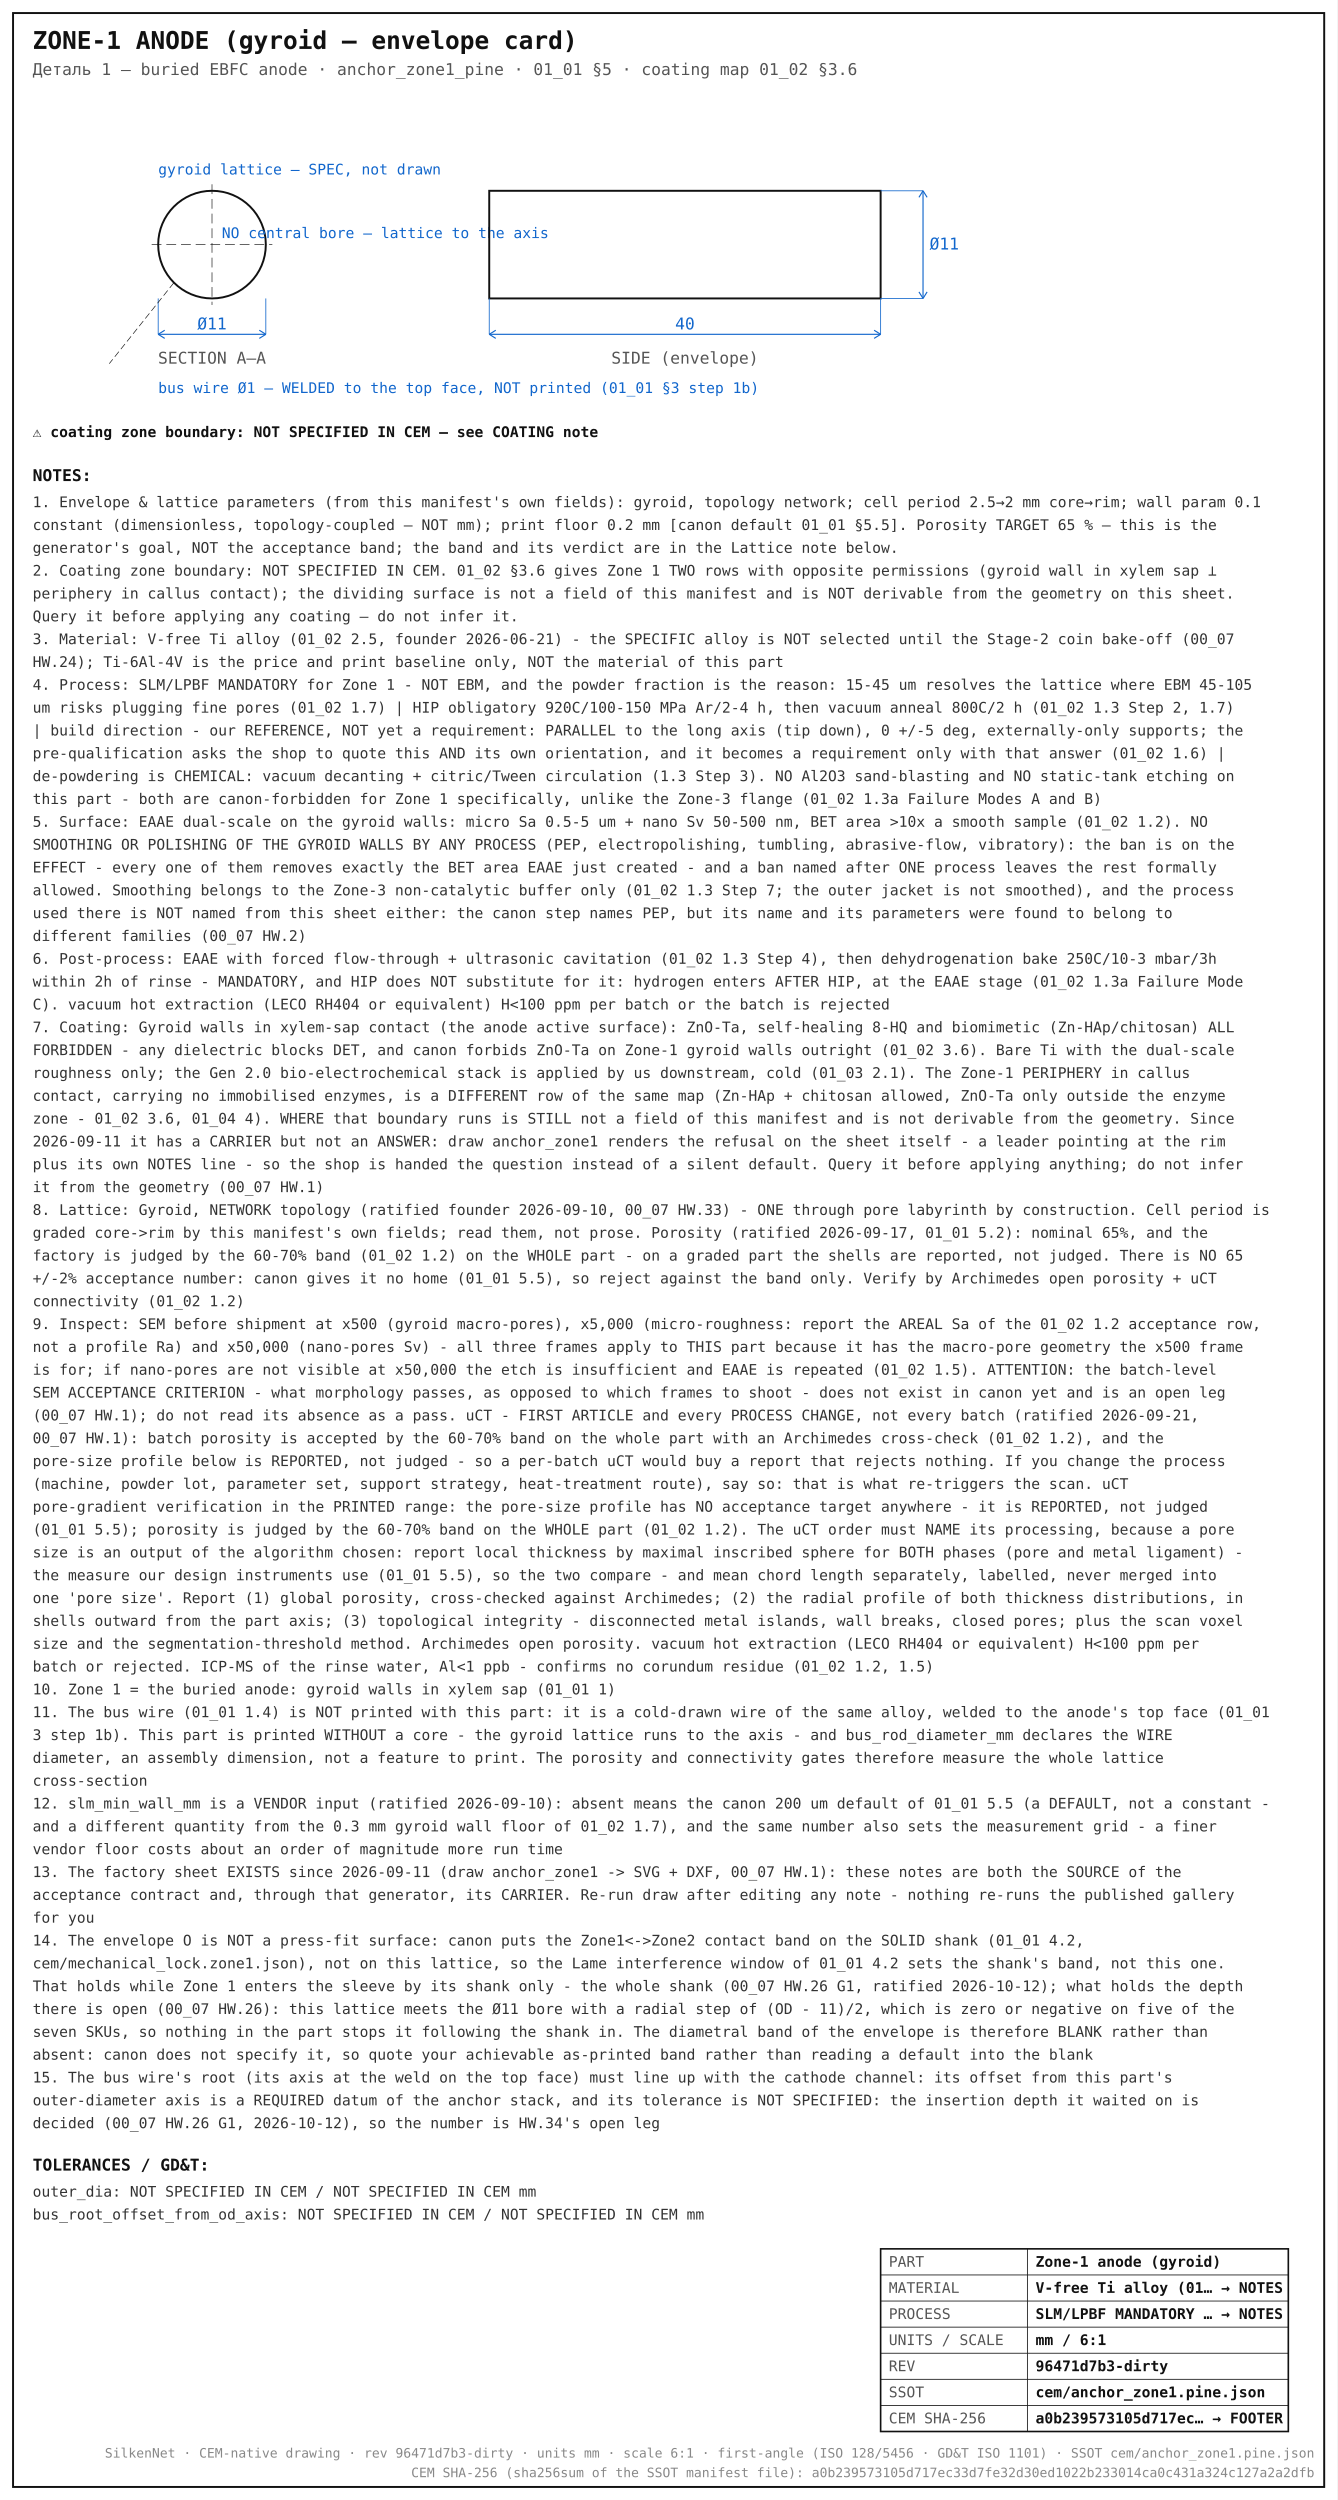
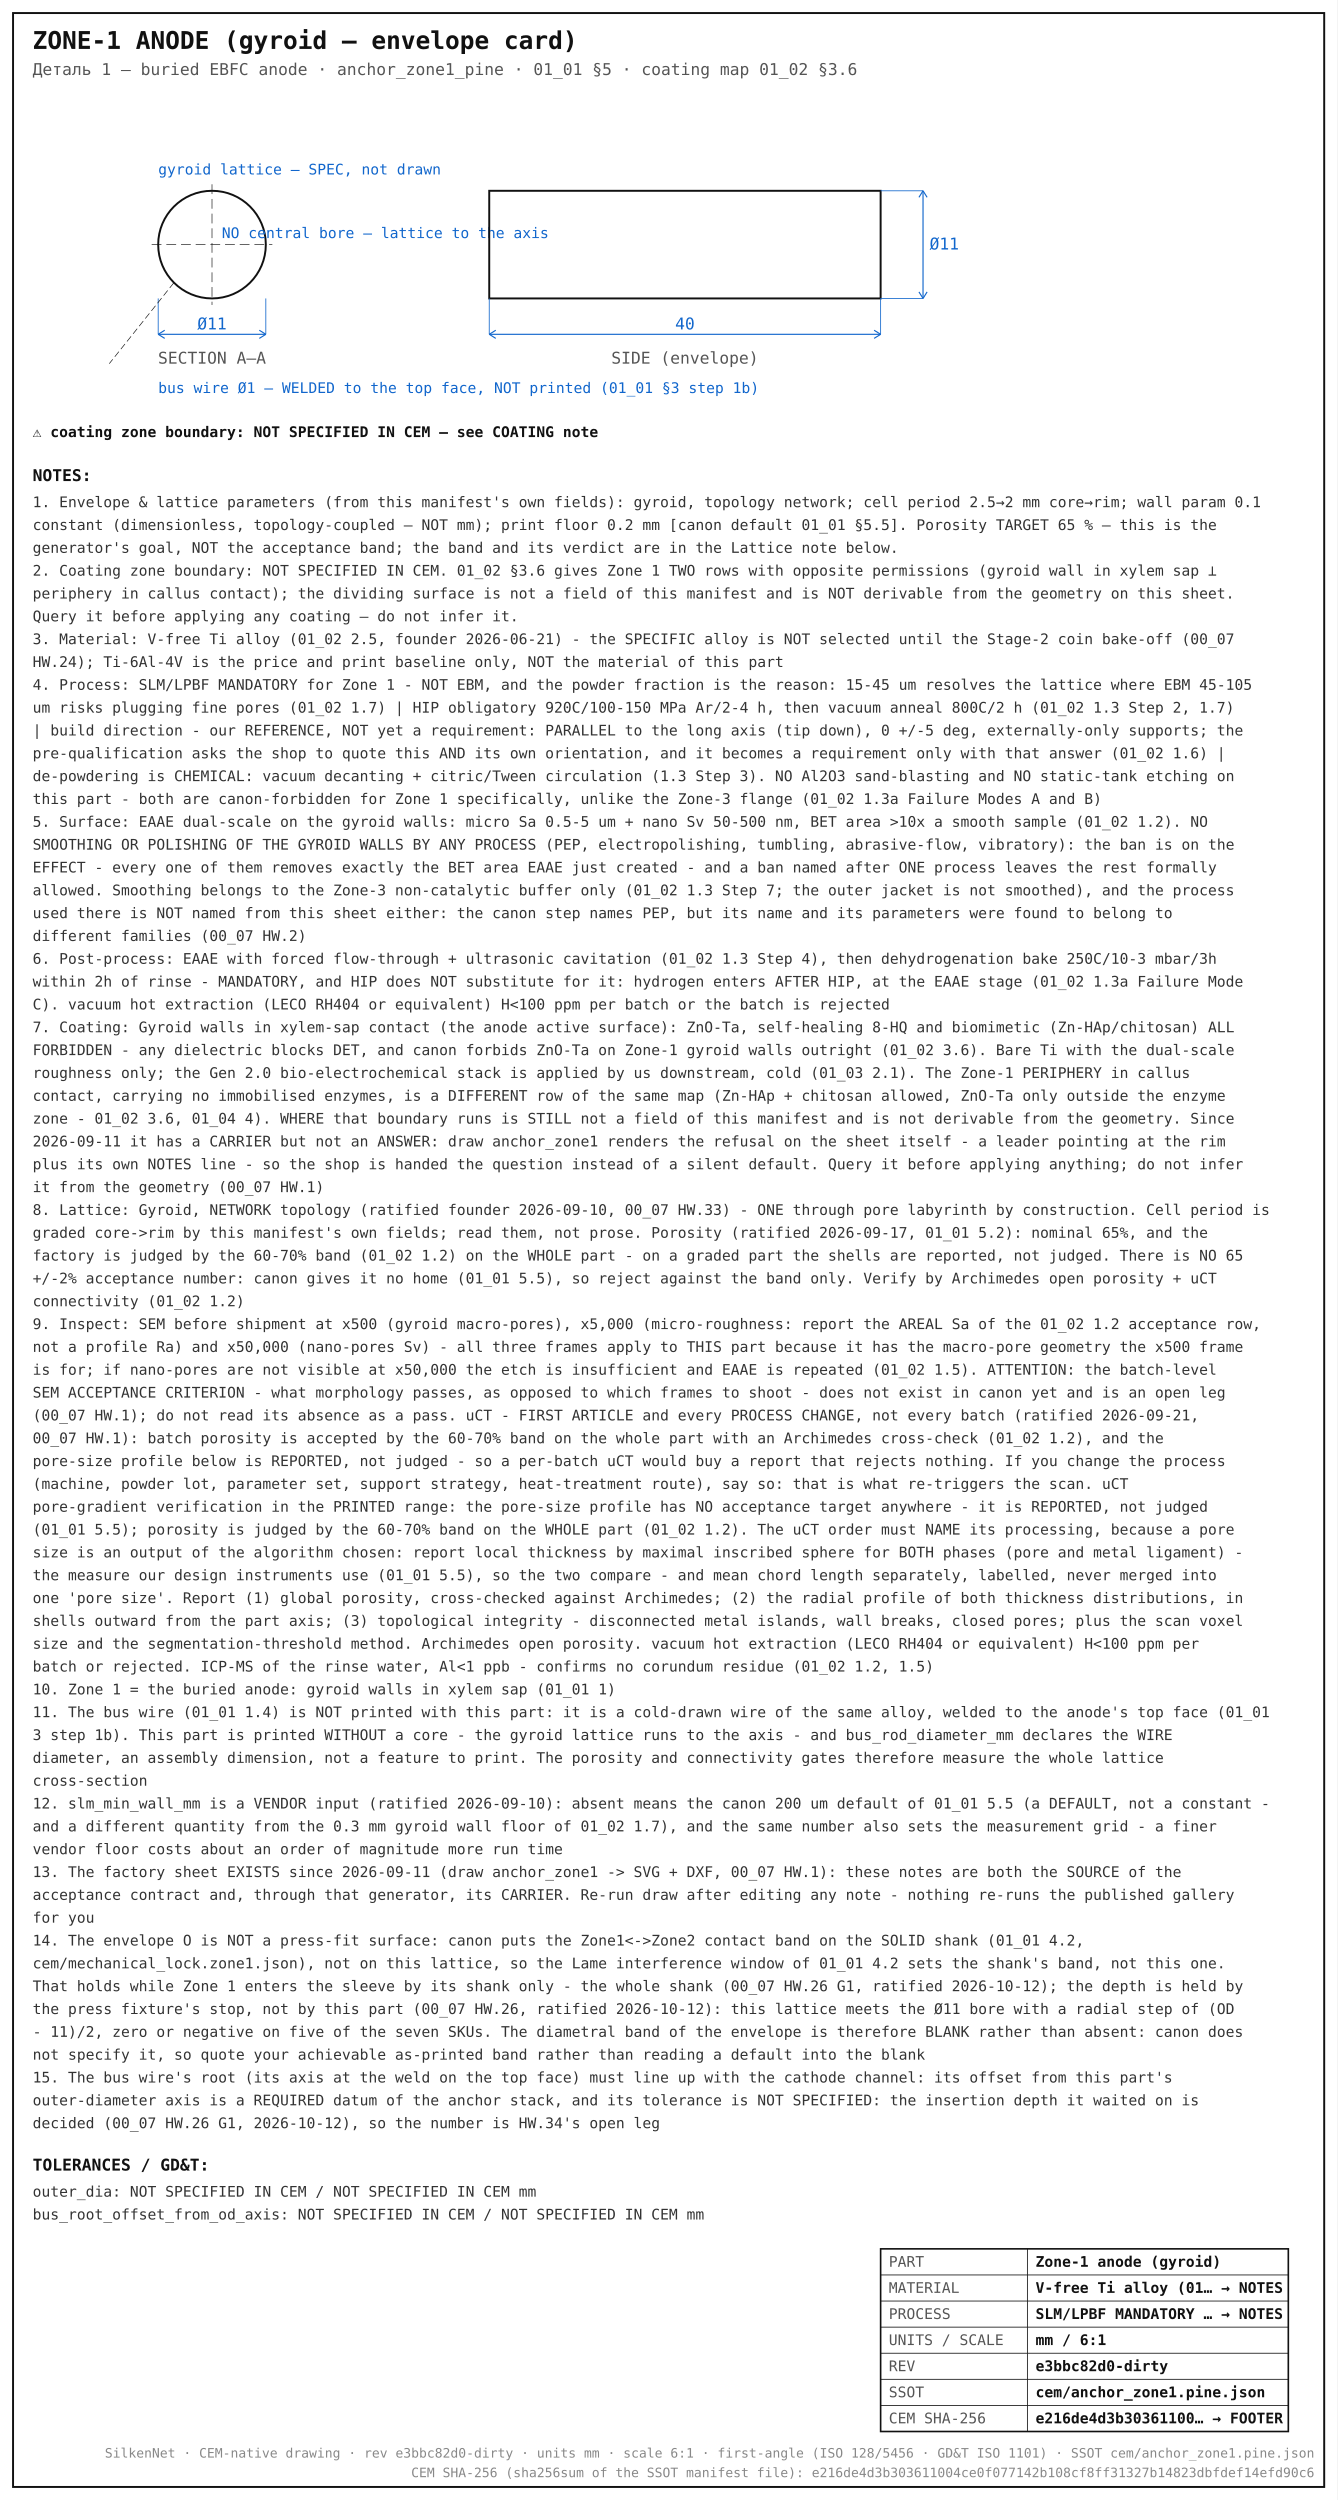
<svg xmlns="http://www.w3.org/2000/svg" width="820" height="1533" viewBox="0 0 820 1533">
  <rect x="0" y="0" width="820" height="1533" fill="white" />
  <rect x="8" y="8" width="804" height="1517" fill="none" stroke="#111" stroke-width="1.2" />
  <text x="20" y="30" font-family="monospace" font-size="15" text-anchor="start" fill="#111" font-weight="bold">ZONE-1 ANODE  (gyroid — envelope card)</text>
  <text x="20" y="46" font-family="monospace" font-size="10" text-anchor="start" fill="#555" font-weight="normal">Деталь 1 — buried EBFC anode · anchor_zone1_pine · 01_01 §5 · coating map 01_02 §3.6</text>
  <circle cx="130" cy="150" r="33" fill="none" stroke="#111" stroke-width="1.2" />
  <line x1="93" y1="150" x2="167" y2="150" stroke="#111" stroke-width="0.4" stroke-dasharray="6 3" />
  <line x1="130" y1="113" x2="130" y2="187" stroke="#111" stroke-width="0.4" stroke-dasharray="6 3" />
  <text x="130" y="223" font-family="monospace" font-size="10" text-anchor="middle" fill="#555" font-weight="normal">SECTION A–A</text>
  <line x1="97" y1="183" x2="97" y2="205" stroke="#1166cc" stroke-width="0.5" />
  <line x1="163" y1="183" x2="163" y2="205" stroke="#1166cc" stroke-width="0.5" />
  <line x1="97" y1="205" x2="163" y2="205" stroke="#1166cc" stroke-width="0.7" />
  <line x1="97" y1="205" x2="101" y2="202.5" stroke="#1166cc" stroke-width="0.7" />
  <line x1="97" y1="205" x2="101" y2="207.5" stroke="#1166cc" stroke-width="0.7" />
  <line x1="163" y1="205" x2="159" y2="202.5" stroke="#1166cc" stroke-width="0.7" />
  <line x1="163" y1="205" x2="159" y2="207.5" stroke="#1166cc" stroke-width="0.7" />
  <text x="130" y="202" font-family="monospace" font-size="10" text-anchor="middle" fill="#1166cc" font-weight="normal">Ø11</text>
  <text x="136" y="146" font-family="monospace" font-size="9" text-anchor="start" fill="#1166cc" font-weight="normal">NO central bore — lattice to the axis</text>
  <text x="97" y="241" font-family="monospace" font-size="9" text-anchor="start" fill="#1166cc" font-weight="normal">bus wire Ø1 — WELDED to the top face, NOT printed (01_01 §3 step 1b)</text>
  <text x="97" y="107" font-family="monospace" font-size="9" text-anchor="start" fill="#1166cc" font-weight="normal">gyroid lattice — SPEC, not drawn</text>
  <line x1="106.57" y1="173.43" x2="67" y2="223" stroke="#111" stroke-width="0.4" stroke-dasharray="4 2" />
  <text x="20" y="268" font-family="monospace" font-size="9" text-anchor="start" fill="#111" font-weight="bold">⚠ coating zone boundary: NOT SPECIFIED IN CEM — see COATING note</text>
  <rect x="300" y="117" width="240" height="66" fill="none" stroke="#111" stroke-width="1.2" />
  <text x="420" y="223" font-family="monospace" font-size="10" text-anchor="middle" fill="#555" font-weight="normal">SIDE (envelope)</text>
  <line x1="300" y1="183" x2="300" y2="205" stroke="#1166cc" stroke-width="0.5" />
  <line x1="540" y1="183" x2="540" y2="205" stroke="#1166cc" stroke-width="0.5" />
  <line x1="300" y1="205" x2="540" y2="205" stroke="#1166cc" stroke-width="0.7" />
  <line x1="300" y1="205" x2="304" y2="202.5" stroke="#1166cc" stroke-width="0.7" />
  <line x1="300" y1="205" x2="304" y2="207.5" stroke="#1166cc" stroke-width="0.7" />
  <line x1="540" y1="205" x2="536" y2="202.5" stroke="#1166cc" stroke-width="0.7" />
  <line x1="540" y1="205" x2="536" y2="207.5" stroke="#1166cc" stroke-width="0.7" />
  <text x="420" y="202" font-family="monospace" font-size="10" text-anchor="middle" fill="#1166cc" font-weight="normal">40</text>
  <line x1="540" y1="117" x2="566" y2="117" stroke="#1166cc" stroke-width="0.5" />
  <line x1="540" y1="183" x2="566" y2="183" stroke="#1166cc" stroke-width="0.5" />
  <line x1="566" y1="117" x2="566" y2="183" stroke="#1166cc" stroke-width="0.7" />
  <line x1="566" y1="117" x2="563.5" y2="121" stroke="#1166cc" stroke-width="0.7" />
  <line x1="566" y1="117" x2="568.5" y2="121" stroke="#1166cc" stroke-width="0.7" />
  <line x1="566" y1="183" x2="563.5" y2="179" stroke="#1166cc" stroke-width="0.7" />
  <line x1="566" y1="183" x2="568.5" y2="179" stroke="#1166cc" stroke-width="0.7" />
  <text x="570" y="153" font-family="monospace" font-size="10" text-anchor="start" fill="#1166cc" font-weight="normal">Ø11</text>
  <text x="20" y="295" font-family="monospace" font-size="10" text-anchor="start" fill="#111" font-weight="bold">NOTES:</text>
  <text x="20" y="311" font-family="monospace" font-size="9" text-anchor="start" fill="#333" font-weight="normal">1. Envelope &amp; lattice parameters (from this manifest's own fields): gyroid, topology network; cell period 2.5→2 mm core→rim; wall param 0.1</text>
  <text x="20" y="325" font-family="monospace" font-size="9" text-anchor="start" fill="#333" font-weight="normal">   constant (dimensionless, topology-coupled — NOT mm); print floor 0.2 mm [canon default 01_01 §5.5]. Porosity TARGET 65 % — this is the</text>
  <text x="20" y="339" font-family="monospace" font-size="9" text-anchor="start" fill="#333" font-weight="normal">   generator's goal, NOT the acceptance band; the band and its verdict are in the Lattice note below.</text>
  <text x="20" y="353" font-family="monospace" font-size="9" text-anchor="start" fill="#333" font-weight="normal">2. Coating zone boundary: NOT SPECIFIED IN CEM. 01_02 §3.6 gives Zone 1 TWO rows with opposite permissions (gyroid wall in xylem sap ⊥</text>
  <text x="20" y="367" font-family="monospace" font-size="9" text-anchor="start" fill="#333" font-weight="normal">   periphery in callus contact); the dividing surface is not a field of this manifest and is NOT derivable from the geometry on this sheet.</text>
  <text x="20" y="381" font-family="monospace" font-size="9" text-anchor="start" fill="#333" font-weight="normal">   Query it before applying any coating — do not infer it.</text>
  <text x="20" y="395" font-family="monospace" font-size="9" text-anchor="start" fill="#333" font-weight="normal">3. Material: V-free Ti alloy (01_02 2.5, founder 2026-06-21) - the SPECIFIC alloy is NOT selected until the Stage-2 coin bake-off (00_07</text>
  <text x="20" y="409" font-family="monospace" font-size="9" text-anchor="start" fill="#333" font-weight="normal">   HW.24); Ti-6Al-4V is the price and print baseline only, NOT the material of this part</text>
  <text x="20" y="423" font-family="monospace" font-size="9" text-anchor="start" fill="#333" font-weight="normal">4. Process: SLM/LPBF MANDATORY for Zone 1 - NOT EBM, and the powder fraction is the reason: 15-45 um resolves the lattice where EBM 45-105</text>
  <text x="20" y="437" font-family="monospace" font-size="9" text-anchor="start" fill="#333" font-weight="normal">   um risks plugging fine pores (01_02 1.7) | HIP obligatory 920C/100-150 MPa Ar/2-4 h, then vacuum anneal 800C/2 h (01_02 1.3 Step 2, 1.7)</text>
  <text x="20" y="451" font-family="monospace" font-size="9" text-anchor="start" fill="#333" font-weight="normal">   | build direction - our REFERENCE, NOT yet a requirement: PARALLEL to the long axis (tip down), 0 +/-5 deg, externally-only supports; the</text>
  <text x="20" y="465" font-family="monospace" font-size="9" text-anchor="start" fill="#333" font-weight="normal">   pre-qualification asks the shop to quote this AND its own orientation, and it becomes a requirement only with that answer (01_02 1.6) |</text>
  <text x="20" y="479" font-family="monospace" font-size="9" text-anchor="start" fill="#333" font-weight="normal">   de-powdering is CHEMICAL: vacuum decanting + citric/Tween circulation (1.3 Step 3). NO Al2O3 sand-blasting and NO static-tank etching on</text>
  <text x="20" y="493" font-family="monospace" font-size="9" text-anchor="start" fill="#333" font-weight="normal">   this part - both are canon-forbidden for Zone 1 specifically, unlike the Zone-3 flange (01_02 1.3a Failure Modes A and B)</text>
  <text x="20" y="507" font-family="monospace" font-size="9" text-anchor="start" fill="#333" font-weight="normal">5. Surface: EAAE dual-scale on the gyroid walls: micro Sa 0.5-5 um + nano Sv 50-500 nm, BET area &gt;10x a smooth sample (01_02 1.2). NO</text>
  <text x="20" y="521" font-family="monospace" font-size="9" text-anchor="start" fill="#333" font-weight="normal">   SMOOTHING OR POLISHING OF THE GYROID WALLS BY ANY PROCESS (PEP, electropolishing, tumbling, abrasive-flow, vibratory): the ban is on the</text>
  <text x="20" y="535" font-family="monospace" font-size="9" text-anchor="start" fill="#333" font-weight="normal">   EFFECT - every one of them removes exactly the BET area EAAE just created - and a ban named after ONE process leaves the rest formally</text>
  <text x="20" y="549" font-family="monospace" font-size="9" text-anchor="start" fill="#333" font-weight="normal">   allowed. Smoothing belongs to the Zone-3 non-catalytic buffer only (01_02 1.3 Step 7; the outer jacket is not smoothed), and the process</text>
  <text x="20" y="563" font-family="monospace" font-size="9" text-anchor="start" fill="#333" font-weight="normal">   used there is NOT named from this sheet either: the canon step names PEP, but its name and its parameters were found to belong to</text>
  <text x="20" y="577" font-family="monospace" font-size="9" text-anchor="start" fill="#333" font-weight="normal">   different families (00_07 HW.2)</text>
  <text x="20" y="591" font-family="monospace" font-size="9" text-anchor="start" fill="#333" font-weight="normal">6. Post-process: EAAE with forced flow-through + ultrasonic cavitation (01_02 1.3 Step 4), then dehydrogenation bake 250C/10-3 mbar/3h</text>
  <text x="20" y="605" font-family="monospace" font-size="9" text-anchor="start" fill="#333" font-weight="normal">   within 2h of rinse - MANDATORY, and HIP does NOT substitute for it: hydrogen enters AFTER HIP, at the EAAE stage (01_02 1.3a Failure Mode</text>
  <text x="20" y="619" font-family="monospace" font-size="9" text-anchor="start" fill="#333" font-weight="normal">   C). vacuum hot extraction (LECO RH404 or equivalent) H&lt;100 ppm per batch or the batch is rejected</text>
  <text x="20" y="633" font-family="monospace" font-size="9" text-anchor="start" fill="#333" font-weight="normal">7. Coating: Gyroid walls in xylem-sap contact (the anode active surface): ZnO-Ta, self-healing 8-HQ and biomimetic (Zn-HAp/chitosan) ALL</text>
  <text x="20" y="647" font-family="monospace" font-size="9" text-anchor="start" fill="#333" font-weight="normal">   FORBIDDEN - any dielectric blocks DET, and canon forbids ZnO-Ta on Zone-1 gyroid walls outright (01_02 3.6). Bare Ti with the dual-scale</text>
  <text x="20" y="661" font-family="monospace" font-size="9" text-anchor="start" fill="#333" font-weight="normal">   roughness only; the Gen 2.0 bio-electrochemical stack is applied by us downstream, cold (01_03 2.1). The Zone-1 PERIPHERY in callus</text>
  <text x="20" y="675" font-family="monospace" font-size="9" text-anchor="start" fill="#333" font-weight="normal">   contact, carrying no immobilised enzymes, is a DIFFERENT row of the same map (Zn-HAp + chitosan allowed, ZnO-Ta only outside the enzyme</text>
  <text x="20" y="689" font-family="monospace" font-size="9" text-anchor="start" fill="#333" font-weight="normal">   zone - 01_02 3.6, 01_04 4). WHERE that boundary runs is STILL not a field of this manifest and is not derivable from the geometry. Since</text>
  <text x="20" y="703" font-family="monospace" font-size="9" text-anchor="start" fill="#333" font-weight="normal">   2026-09-11 it has a CARRIER but not an ANSWER: draw anchor_zone1 renders the refusal on the sheet itself - a leader pointing at the rim</text>
  <text x="20" y="717" font-family="monospace" font-size="9" text-anchor="start" fill="#333" font-weight="normal">   plus its own NOTES line - so the shop is handed the question instead of a silent default. Query it before applying anything; do not infer</text>
  <text x="20" y="731" font-family="monospace" font-size="9" text-anchor="start" fill="#333" font-weight="normal">   it from the geometry (00_07 HW.1)</text>
  <text x="20" y="745" font-family="monospace" font-size="9" text-anchor="start" fill="#333" font-weight="normal">8. Lattice: Gyroid, NETWORK topology (ratified founder 2026-09-10, 00_07 HW.33) - ONE through pore labyrinth by construction. Cell period is</text>
  <text x="20" y="759" font-family="monospace" font-size="9" text-anchor="start" fill="#333" font-weight="normal">   graded core-&gt;rim by this manifest's own fields; read them, not prose. Porosity (ratified 2026-09-17, 01_01 5.2): nominal 65%, and the</text>
  <text x="20" y="773" font-family="monospace" font-size="9" text-anchor="start" fill="#333" font-weight="normal">   factory is judged by the 60-70% band (01_02 1.2) on the WHOLE part - on a graded part the shells are reported, not judged. There is NO 65</text>
  <text x="20" y="787" font-family="monospace" font-size="9" text-anchor="start" fill="#333" font-weight="normal">   +/-2% acceptance number: canon gives it no home (01_01 5.5), so reject against the band only. Verify by Archimedes open porosity + uCT</text>
  <text x="20" y="801" font-family="monospace" font-size="9" text-anchor="start" fill="#333" font-weight="normal">   connectivity (01_02 1.2)</text>
  <text x="20" y="815" font-family="monospace" font-size="9" text-anchor="start" fill="#333" font-weight="normal">9. Inspect: SEM before shipment at x500 (gyroid macro-pores), x5,000 (micro-roughness: report the AREAL Sa of the 01_02 1.2 acceptance row,</text>
  <text x="20" y="829" font-family="monospace" font-size="9" text-anchor="start" fill="#333" font-weight="normal">   not a profile Ra) and x50,000 (nano-pores Sv) - all three frames apply to THIS part because it has the macro-pore geometry the x500 frame</text>
  <text x="20" y="843" font-family="monospace" font-size="9" text-anchor="start" fill="#333" font-weight="normal">   is for; if nano-pores are not visible at x50,000 the etch is insufficient and EAAE is repeated (01_02 1.5). ATTENTION: the batch-level</text>
  <text x="20" y="857" font-family="monospace" font-size="9" text-anchor="start" fill="#333" font-weight="normal">   SEM ACCEPTANCE CRITERION - what morphology passes, as opposed to which frames to shoot - does not exist in canon yet and is an open leg</text>
  <text x="20" y="871" font-family="monospace" font-size="9" text-anchor="start" fill="#333" font-weight="normal">   (00_07 HW.1); do not read its absence as a pass. uCT - FIRST ARTICLE and every PROCESS CHANGE, not every batch (ratified 2026-09-21,</text>
  <text x="20" y="885" font-family="monospace" font-size="9" text-anchor="start" fill="#333" font-weight="normal">   00_07 HW.1): batch porosity is accepted by the 60-70% band on the whole part with an Archimedes cross-check (01_02 1.2), and the</text>
  <text x="20" y="899" font-family="monospace" font-size="9" text-anchor="start" fill="#333" font-weight="normal">   pore-size profile below is REPORTED, not judged - so a per-batch uCT would buy a report that rejects nothing. If you change the process</text>
  <text x="20" y="913" font-family="monospace" font-size="9" text-anchor="start" fill="#333" font-weight="normal">   (machine, powder lot, parameter set, support strategy, heat-treatment route), say so: that is what re-triggers the scan. uCT</text>
  <text x="20" y="927" font-family="monospace" font-size="9" text-anchor="start" fill="#333" font-weight="normal">   pore-gradient verification in the PRINTED range: the pore-size profile has NO acceptance target anywhere - it is REPORTED, not judged</text>
  <text x="20" y="941" font-family="monospace" font-size="9" text-anchor="start" fill="#333" font-weight="normal">   (01_01 5.5); porosity is judged by the 60-70% band on the WHOLE part (01_02 1.2). The uCT order must NAME its processing, because a pore</text>
  <text x="20" y="955" font-family="monospace" font-size="9" text-anchor="start" fill="#333" font-weight="normal">   size is an output of the algorithm chosen: report local thickness by maximal inscribed sphere for BOTH phases (pore and metal ligament) -</text>
  <text x="20" y="969" font-family="monospace" font-size="9" text-anchor="start" fill="#333" font-weight="normal">   the measure our design instruments use (01_01 5.5), so the two compare - and mean chord length separately, labelled, never merged into</text>
  <text x="20" y="983" font-family="monospace" font-size="9" text-anchor="start" fill="#333" font-weight="normal">   one 'pore size'. Report (1) global porosity, cross-checked against Archimedes; (2) the radial profile of both thickness distributions, in</text>
  <text x="20" y="997" font-family="monospace" font-size="9" text-anchor="start" fill="#333" font-weight="normal">   shells outward from the part axis; (3) topological integrity - disconnected metal islands, wall breaks, closed pores; plus the scan voxel</text>
  <text x="20" y="1011" font-family="monospace" font-size="9" text-anchor="start" fill="#333" font-weight="normal">   size and the segmentation-threshold method. Archimedes open porosity. vacuum hot extraction (LECO RH404 or equivalent) H&lt;100 ppm per</text>
  <text x="20" y="1025" font-family="monospace" font-size="9" text-anchor="start" fill="#333" font-weight="normal">   batch or rejected. ICP-MS of the rinse water, Al&lt;1 ppb - confirms no corundum residue (01_02 1.2, 1.5)</text>
  <text x="20" y="1039" font-family="monospace" font-size="9" text-anchor="start" fill="#333" font-weight="normal">10. Zone 1 = the buried anode: gyroid walls in xylem sap (01_01 1)</text>
  <text x="20" y="1053" font-family="monospace" font-size="9" text-anchor="start" fill="#333" font-weight="normal">11. The bus wire (01_01 1.4) is NOT printed with this part: it is a cold-drawn wire of the same alloy, welded to the anode's top face (01_01</text>
  <text x="20" y="1067" font-family="monospace" font-size="9" text-anchor="start" fill="#333" font-weight="normal">   3 step 1b). This part is printed WITHOUT a core - the gyroid lattice runs to the axis - and bus_rod_diameter_mm declares the WIRE</text>
  <text x="20" y="1081" font-family="monospace" font-size="9" text-anchor="start" fill="#333" font-weight="normal">   diameter, an assembly dimension, not a feature to print. The porosity and connectivity gates therefore measure the whole lattice</text>
  <text x="20" y="1095" font-family="monospace" font-size="9" text-anchor="start" fill="#333" font-weight="normal">   cross-section</text>
  <text x="20" y="1109" font-family="monospace" font-size="9" text-anchor="start" fill="#333" font-weight="normal">12. slm_min_wall_mm is a VENDOR input (ratified 2026-09-10): absent means the canon 200 um default of 01_01 5.5 (a DEFAULT, not a constant -</text>
  <text x="20" y="1123" font-family="monospace" font-size="9" text-anchor="start" fill="#333" font-weight="normal">   and a different quantity from the 0.3 mm gyroid wall floor of 01_02 1.7), and the same number also sets the measurement grid - a finer</text>
  <text x="20" y="1137" font-family="monospace" font-size="9" text-anchor="start" fill="#333" font-weight="normal">   vendor floor costs about an order of magnitude more run time</text>
  <text x="20" y="1151" font-family="monospace" font-size="9" text-anchor="start" fill="#333" font-weight="normal">13. The factory sheet EXISTS since 2026-09-11 (draw anchor_zone1 -&gt; SVG + DXF, 00_07 HW.1): these notes are both the SOURCE of the</text>
  <text x="20" y="1165" font-family="monospace" font-size="9" text-anchor="start" fill="#333" font-weight="normal">   acceptance contract and, through that generator, its CARRIER. Re-run draw after editing any note - nothing re-runs the published gallery</text>
  <text x="20" y="1179" font-family="monospace" font-size="9" text-anchor="start" fill="#333" font-weight="normal">   for you</text>
  <text x="20" y="1193" font-family="monospace" font-size="9" text-anchor="start" fill="#333" font-weight="normal">14. The envelope O is NOT a press-fit surface: canon puts the Zone1&lt;-&gt;Zone2 contact band on the SOLID shank (01_01 4.2,</text>
  <text x="20" y="1207" font-family="monospace" font-size="9" text-anchor="start" fill="#333" font-weight="normal">   cem/mechanical_lock.zone1.json), not on this lattice, so the Lame interference window of 01_01 4.2 sets the shank's band, not this one.</text>
-   <text x="20" y="1221" font-family="monospace" font-size="9" text-anchor="start" fill="#333" font-weight="normal">   That holds while Zone 1 enters the sleeve by its shank only - the whole shank (00_07 HW.26 G1, ratified 2026-10-12); what holds the depth</text>
-   <text x="20" y="1235" font-family="monospace" font-size="9" text-anchor="start" fill="#333" font-weight="normal">   there is open (00_07 HW.26): this lattice meets the Ø11 bore with a radial step of (OD - 11)/2, which is zero or negative on five of the</text>
-   <text x="20" y="1249" font-family="monospace" font-size="9" text-anchor="start" fill="#333" font-weight="normal">   seven SKUs, so nothing in the part stops it following the shank in. The diametral band of the envelope is therefore BLANK rather than</text>
-   <text x="20" y="1263" font-family="monospace" font-size="9" text-anchor="start" fill="#333" font-weight="normal">   absent: canon does not specify it, so quote your achievable as-printed band rather than reading a default into the blank</text>
+   <text x="20" y="1221" font-family="monospace" font-size="9" text-anchor="start" fill="#333" font-weight="normal">   That holds while Zone 1 enters the sleeve by its shank only - the whole shank (00_07 HW.26 G1, ratified 2026-10-12); the depth is held by</text>
+   <text x="20" y="1235" font-family="monospace" font-size="9" text-anchor="start" fill="#333" font-weight="normal">   the press fixture's stop, not by this part (00_07 HW.26, ratified 2026-10-12): this lattice meets the Ø11 bore with a radial step of (OD</text>
+   <text x="20" y="1249" font-family="monospace" font-size="9" text-anchor="start" fill="#333" font-weight="normal">   - 11)/2, zero or negative on five of the seven SKUs. The diametral band of the envelope is therefore BLANK rather than absent: canon does</text>
+   <text x="20" y="1263" font-family="monospace" font-size="9" text-anchor="start" fill="#333" font-weight="normal">   not specify it, so quote your achievable as-printed band rather than reading a default into the blank</text>
  <text x="20" y="1277" font-family="monospace" font-size="9" text-anchor="start" fill="#333" font-weight="normal">15. The bus wire's root (its axis at the weld on the top face) must line up with the cathode channel: its offset from this part's</text>
  <text x="20" y="1291" font-family="monospace" font-size="9" text-anchor="start" fill="#333" font-weight="normal">   outer-diameter axis is a REQUIRED datum of the anchor stack, and its tolerance is NOT SPECIFIED: the insertion depth it waited on is</text>
  <text x="20" y="1305" font-family="monospace" font-size="9" text-anchor="start" fill="#333" font-weight="normal">   decided (00_07 HW.26 G1, 2026-10-12), so the number is HW.34's open leg</text>
  <text x="20" y="1331" font-family="monospace" font-size="10" text-anchor="start" fill="#111" font-weight="bold">TOLERANCES / GD&amp;T:</text>
  <text x="20" y="1347" font-family="monospace" font-size="9" text-anchor="start" fill="#333" font-weight="normal">outer_dia: NOT SPECIFIED IN CEM / NOT SPECIFIED IN CEM mm</text>
  <text x="20" y="1361" font-family="monospace" font-size="9" text-anchor="start" fill="#333" font-weight="normal">bus_root_offset_from_od_axis: NOT SPECIFIED IN CEM / NOT SPECIFIED IN CEM mm</text>
  <rect x="540" y="1379" width="250" height="112" fill="none" stroke="#111" stroke-width="1" />
  <line x1="630" y1="1379" x2="630" y2="1395" stroke="#111" stroke-width="0.5" />
  <text x="545" y="1390" font-family="monospace" font-size="9" text-anchor="start" fill="#555" font-weight="normal">PART</text>
  <text x="635" y="1390" font-family="monospace" font-size="9" text-anchor="start" fill="#111" font-weight="bold">Zone-1 anode (gyroid)</text>
  <line x1="540" y1="1395" x2="790" y2="1395" stroke="#111" stroke-width="0.5" />
  <line x1="630" y1="1395" x2="630" y2="1411" stroke="#111" stroke-width="0.5" />
  <text x="545" y="1406" font-family="monospace" font-size="9" text-anchor="start" fill="#555" font-weight="normal">MATERIAL</text>
  <text x="635" y="1406" font-family="monospace" font-size="9" text-anchor="start" fill="#111" font-weight="bold">V-free Ti alloy (01… → NOTES</text>
  <line x1="540" y1="1411" x2="790" y2="1411" stroke="#111" stroke-width="0.5" />
  <line x1="630" y1="1411" x2="630" y2="1427" stroke="#111" stroke-width="0.5" />
  <text x="545" y="1422" font-family="monospace" font-size="9" text-anchor="start" fill="#555" font-weight="normal">PROCESS</text>
  <text x="635" y="1422" font-family="monospace" font-size="9" text-anchor="start" fill="#111" font-weight="bold">SLM/LPBF MANDATORY … → NOTES</text>
  <line x1="540" y1="1427" x2="790" y2="1427" stroke="#111" stroke-width="0.5" />
  <line x1="630" y1="1427" x2="630" y2="1443" stroke="#111" stroke-width="0.5" />
  <text x="545" y="1438" font-family="monospace" font-size="9" text-anchor="start" fill="#555" font-weight="normal">UNITS / SCALE</text>
  <text x="635" y="1438" font-family="monospace" font-size="9" text-anchor="start" fill="#111" font-weight="bold">mm / 6:1</text>
  <line x1="540" y1="1443" x2="790" y2="1443" stroke="#111" stroke-width="0.5" />
  <line x1="630" y1="1443" x2="630" y2="1459" stroke="#111" stroke-width="0.5" />
  <text x="545" y="1454" font-family="monospace" font-size="9" text-anchor="start" fill="#555" font-weight="normal">REV</text>
-   <text x="635" y="1454" font-family="monospace" font-size="9" text-anchor="start" fill="#111" font-weight="bold">96471d7b3-dirty</text>
+   <text x="635" y="1454" font-family="monospace" font-size="9" text-anchor="start" fill="#111" font-weight="bold">e3bbc82d0-dirty</text>
  <line x1="540" y1="1459" x2="790" y2="1459" stroke="#111" stroke-width="0.5" />
  <line x1="630" y1="1459" x2="630" y2="1475" stroke="#111" stroke-width="0.5" />
  <text x="545" y="1470" font-family="monospace" font-size="9" text-anchor="start" fill="#555" font-weight="normal">SSOT</text>
  <text x="635" y="1470" font-family="monospace" font-size="9" text-anchor="start" fill="#111" font-weight="bold">cem/anchor_zone1.pine.json</text>
  <line x1="540" y1="1475" x2="790" y2="1475" stroke="#111" stroke-width="0.5" />
  <line x1="630" y1="1475" x2="630" y2="1491" stroke="#111" stroke-width="0.5" />
  <text x="545" y="1486" font-family="monospace" font-size="9" text-anchor="start" fill="#555" font-weight="normal">CEM SHA-256</text>
-   <text x="635" y="1486" font-family="monospace" font-size="9" text-anchor="start" fill="#111" font-weight="bold">a0b239573105d717ec… → FOOTER</text>
-   <text x="806" y="1507" font-family="monospace" font-size="8" text-anchor="end" fill="#888" font-weight="normal">SilkenNet · CEM-native drawing · rev 96471d7b3-dirty · units mm · scale 6:1 · first-angle (ISO 128/5456 · GD&amp;T ISO 1101) · SSOT cem/anchor_zone1.pine.json</text>
-   <text x="806" y="1519" font-family="monospace" font-size="8" text-anchor="end" fill="#888" font-weight="normal">CEM SHA-256 (sha256sum of the SSOT manifest file): a0b239573105d717ec33d7fe32d30ed1022b233014ca0c431a324c127a2a2dfb</text>
+   <text x="635" y="1486" font-family="monospace" font-size="9" text-anchor="start" fill="#111" font-weight="bold">e216de4d3b30361100… → FOOTER</text>
+   <text x="806" y="1507" font-family="monospace" font-size="8" text-anchor="end" fill="#888" font-weight="normal">SilkenNet · CEM-native drawing · rev e3bbc82d0-dirty · units mm · scale 6:1 · first-angle (ISO 128/5456 · GD&amp;T ISO 1101) · SSOT cem/anchor_zone1.pine.json</text>
+   <text x="806" y="1519" font-family="monospace" font-size="8" text-anchor="end" fill="#888" font-weight="normal">CEM SHA-256 (sha256sum of the SSOT manifest file): e216de4d3b303611004ce0f077142b108cf8ff31327b14823dbfdef14efd90c6</text>
</svg>
